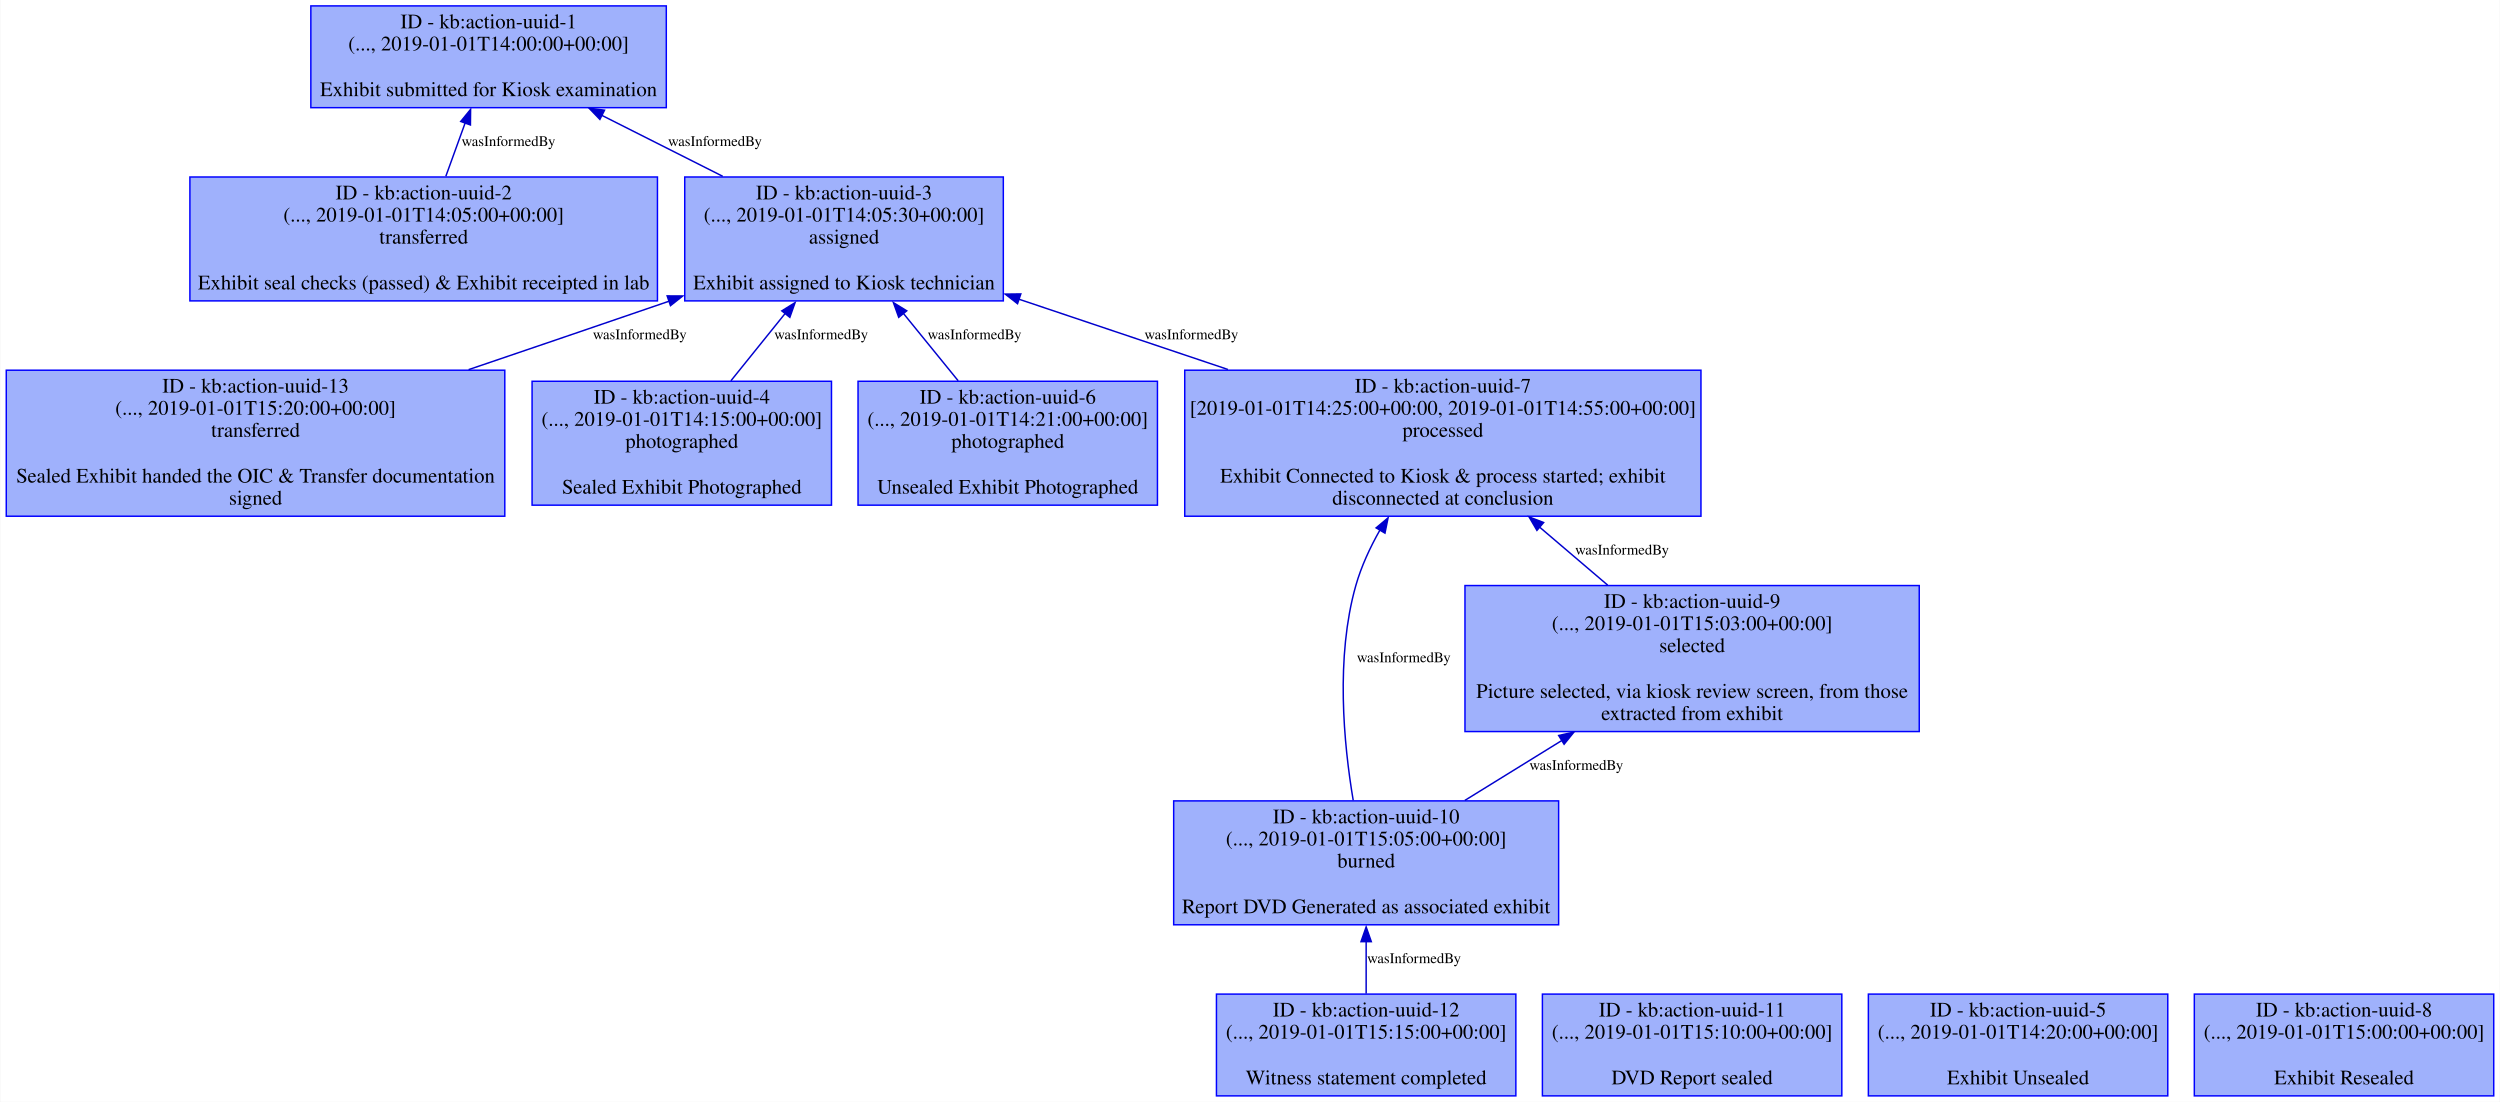
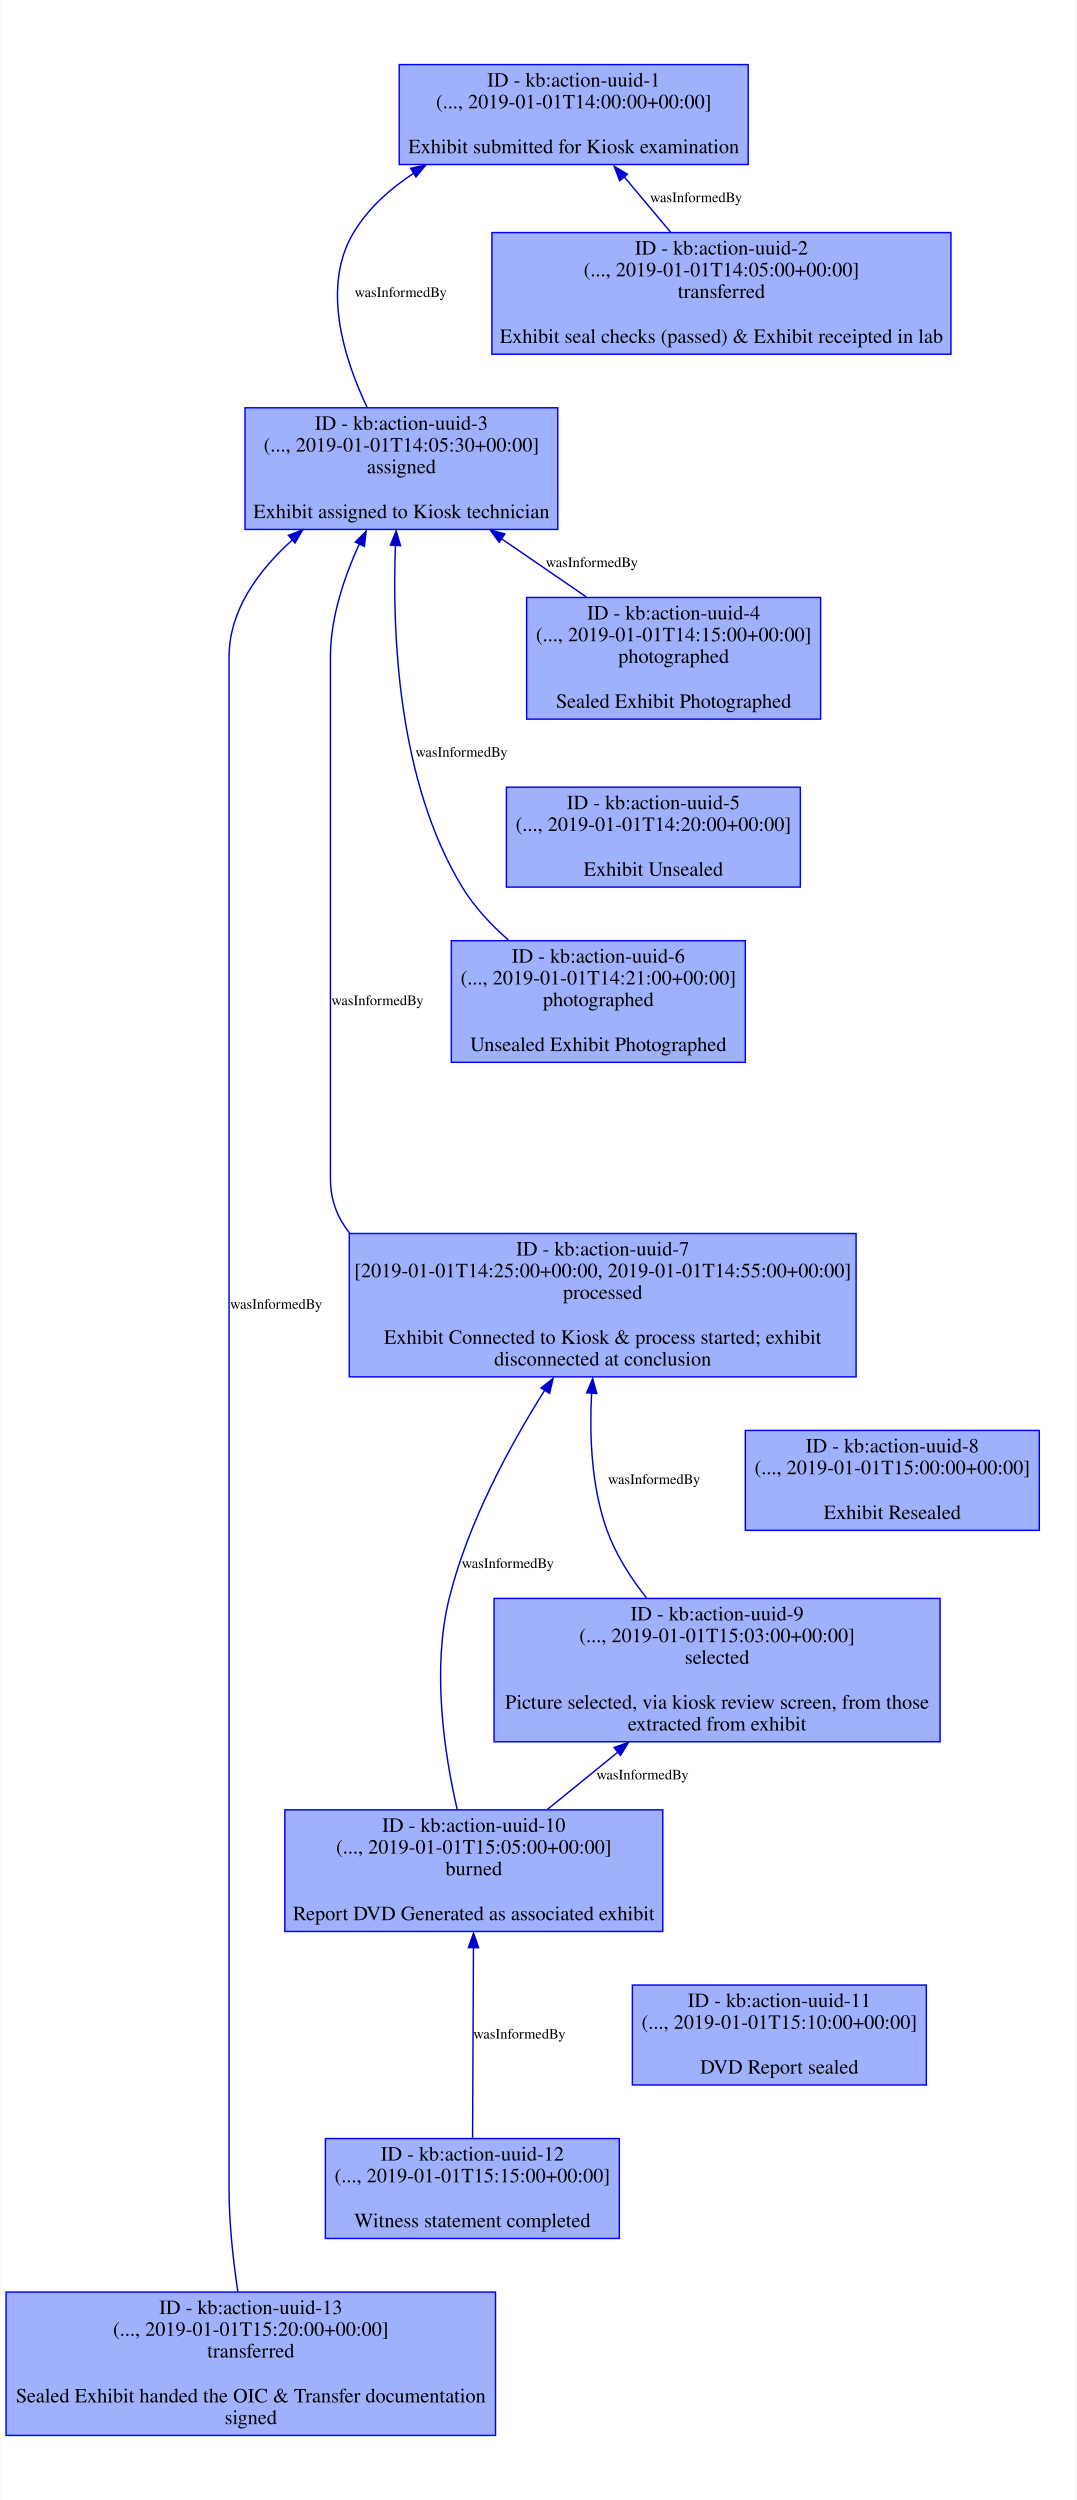
- <svg xmlns="http://www.w3.org/2000/svg" xmlns:xlink="http://www.w3.org/1999/xlink" width="1695pt" height="747pt" viewBox="0.00 0.00 1694.50 747.00">
-   <g id="graph0" class="graph" transform="scale(1 1) rotate(0) translate(4 743)">
-     <polygon fill="white" stroke="none" points="-4,4 -4,-743 1690.5,-743 1690.5,4 -4,4" />
+ <svg xmlns="http://www.w3.org/2000/svg" xmlns:xlink="http://www.w3.org/1999/xlink" width="743pt" height="1726pt" viewBox="0.00 0.00 742.80 1726.40">
+   <g id="graph0" class="graph" transform="scale(1 1) rotate(0) translate(4 1722.4)">
+     <polygon fill="white" stroke="none" points="-4,4 -4,-1722.4 738.8,-1722.4 738.8,4 -4,4" />
    <g id="node1" class="node">
      <g id="a_node1">
        <a xlink:title="ID - http://example.org/kb/action-uuid-1">
-           <polygon fill="#9fb1fc" stroke="#0000ff" points="447.5,-739 206.5,-739 206.5,-670 447.5,-670 447.5,-739" />
-           <text text-anchor="middle" x="327" y="-723.8" font-family="Times,serif" font-size="14.00">ID - kb:action-uuid-1</text>
-           <text text-anchor="middle" x="327" y="-708.8" font-family="Times,serif" font-size="14.00">(..., 2019-01-01T14:00:00+00:00]</text>
-           <text text-anchor="middle" x="327" y="-677.8" font-family="Times,serif" font-size="14.00">Exhibit submitted for Kiosk examination</text>
+           <polygon fill="#9fb1fc" stroke="#0000ff" points="512.5,-1677.8 271.5,-1677.8 271.5,-1608.8 512.5,-1608.8 512.5,-1677.8" />
+           <text text-anchor="middle" x="392" y="-1662.6" font-family="Times,serif" font-size="14.00">ID - kb:action-uuid-1</text>
+           <text text-anchor="middle" x="392" y="-1647.6" font-family="Times,serif" font-size="14.00">(..., 2019-01-01T14:00:00+00:00]</text>
+           <text text-anchor="middle" x="392" y="-1616.6" font-family="Times,serif" font-size="14.00">Exhibit submitted for Kiosk examination</text>
        </a>
      </g>
    </g>
    <g id="node2" class="node">
      <g id="a_node2">
        <a xlink:title="ID - http://example.org/kb/action-uuid-10">
-           <polygon fill="#9fb1fc" stroke="#0000ff" points="1052.5,-200 791.5,-200 791.5,-116 1052.5,-116 1052.5,-200" />
-           <text text-anchor="middle" x="922" y="-184.8" font-family="Times,serif" font-size="14.00">ID - kb:action-uuid-10</text>
-           <text text-anchor="middle" x="922" y="-169.8" font-family="Times,serif" font-size="14.00">(..., 2019-01-01T15:05:00+00:00]</text>
-           <text text-anchor="middle" x="922" y="-154.8" font-family="Times,serif" font-size="14.00">burned</text>
-           <text text-anchor="middle" x="922" y="-123.8" font-family="Times,serif" font-size="14.00">Report DVD Generated as associated exhibit</text>
+           <polygon fill="#9fb1fc" stroke="#0000ff" points="453.5,-472.6 192.5,-472.6 192.5,-388.6 453.5,-388.6 453.5,-472.6" />
+           <text text-anchor="middle" x="323" y="-457.4" font-family="Times,serif" font-size="14.00">ID - kb:action-uuid-10</text>
+           <text text-anchor="middle" x="323" y="-442.4" font-family="Times,serif" font-size="14.00">(..., 2019-01-01T15:05:00+00:00]</text>
+           <text text-anchor="middle" x="323" y="-427.4" font-family="Times,serif" font-size="14.00">burned</text>
+           <text text-anchor="middle" x="323" y="-396.4" font-family="Times,serif" font-size="14.00">Report DVD Generated as associated exhibit</text>
        </a>
      </g>
    </g>
    <g id="node11" class="node">
      <g id="a_node11">
        <a xlink:title="ID - http://example.org/kb/action-uuid-7">
-           <polygon fill="#9fb1fc" stroke="#0000ff" points="1149,-492 799,-492 799,-393 1149,-393 1149,-492" />
-           <text text-anchor="middle" x="974" y="-476.8" font-family="Times,serif" font-size="14.00">ID - kb:action-uuid-7</text>
-           <text text-anchor="middle" x="974" y="-461.8" font-family="Times,serif" font-size="14.00">[2019-01-01T14:25:00+00:00, 2019-01-01T14:55:00+00:00]</text>
-           <text text-anchor="middle" x="974" y="-446.8" font-family="Times,serif" font-size="14.00">processed</text>
-           <text text-anchor="middle" x="974" y="-415.8" font-family="Times,serif" font-size="14.00">Exhibit Connected to Kiosk &amp; process started; exhibit </text>
-           <text text-anchor="middle" x="974" y="-400.8" font-family="Times,serif" font-size="14.00">disconnected at conclusion</text>
+           <polygon fill="#9fb1fc" stroke="#0000ff" points="587,-870.6 237,-870.6 237,-771.6 587,-771.6 587,-870.6" />
+           <text text-anchor="middle" x="412" y="-855.4" font-family="Times,serif" font-size="14.00">ID - kb:action-uuid-7</text>
+           <text text-anchor="middle" x="412" y="-840.4" font-family="Times,serif" font-size="14.00">[2019-01-01T14:25:00+00:00, 2019-01-01T14:55:00+00:00]</text>
+           <text text-anchor="middle" x="412" y="-825.4" font-family="Times,serif" font-size="14.00">processed</text>
+           <text text-anchor="middle" x="412" y="-794.4" font-family="Times,serif" font-size="14.00">Exhibit Connected to Kiosk &amp; process started; exhibit </text>
+           <text text-anchor="middle" x="412" y="-779.4" font-family="Times,serif" font-size="14.00">disconnected at conclusion</text>
        </a>
      </g>
    </g>
    <g id="edge1" class="edge">
-       <path fill="none" stroke="#0000cd" d="M913.23,-200.36C906.75,-238.85 901.2,-297.4 915,-346 918.65,-358.87 924.59,-371.7 931.33,-383.6" />
-       <polygon fill="#0000cd" stroke="#0000cd" points="928.75,-385.11 936.87,-391.92 934.76,-381.53 928.75,-385.11" />
-       <text text-anchor="middle" x="947.5" y="-294" font-family="Times,serif" font-size="10.00">wasInformedBy</text>
+       <path fill="none" stroke="#0000cd" d="M311.49,-473.05C302.67,-511.34 293.88,-569.55 306,-618.6 318.81,-670.47 347.64,-723.74 372.01,-762.47" />
+       <polygon fill="#0000cd" stroke="#0000cd" points="369.44,-763.95 377.77,-770.49 375.34,-760.18 369.44,-763.95" />
+       <text text-anchor="middle" x="346.5" y="-639.6" font-family="Times,serif" font-size="10.00">wasInformedBy</text>
    </g>
    <g id="node13" class="node">
      <g id="a_node13">
        <a xlink:title="ID - http://example.org/kb/action-uuid-9">
-           <polygon fill="#9fb1fc" stroke="#0000ff" points="1297,-346 989,-346 989,-247 1297,-247 1297,-346" />
-           <text text-anchor="middle" x="1143" y="-330.8" font-family="Times,serif" font-size="14.00">ID - kb:action-uuid-9</text>
-           <text text-anchor="middle" x="1143" y="-315.8" font-family="Times,serif" font-size="14.00">(..., 2019-01-01T15:03:00+00:00]</text>
-           <text text-anchor="middle" x="1143" y="-300.8" font-family="Times,serif" font-size="14.00">selected</text>
-           <text text-anchor="middle" x="1143" y="-269.8" font-family="Times,serif" font-size="14.00">Picture selected, via kiosk review screen, from those </text>
-           <text text-anchor="middle" x="1143" y="-254.8" font-family="Times,serif" font-size="14.00">extracted from exhibit</text>
+           <polygon fill="#9fb1fc" stroke="#0000ff" points="645,-618.6 337,-618.6 337,-519.6 645,-519.6 645,-618.6" />
+           <text text-anchor="middle" x="491" y="-603.4" font-family="Times,serif" font-size="14.00">ID - kb:action-uuid-9</text>
+           <text text-anchor="middle" x="491" y="-588.4" font-family="Times,serif" font-size="14.00">(..., 2019-01-01T15:03:00+00:00]</text>
+           <text text-anchor="middle" x="491" y="-573.4" font-family="Times,serif" font-size="14.00">selected</text>
+           <text text-anchor="middle" x="491" y="-542.4" font-family="Times,serif" font-size="14.00">Picture selected, via kiosk review screen, from those </text>
+           <text text-anchor="middle" x="491" y="-527.4" font-family="Times,serif" font-size="14.00">extracted from exhibit</text>
        </a>
      </g>
    </g>
    <g id="edge2" class="edge">
-       <path fill="none" stroke="#0000cd" d="M988.91,-200.32C1009.58,-213.1 1032.68,-227.36 1054.58,-240.89" />
-       <polygon fill="#0000cd" stroke="#0000cd" points="1052.53,-244.35 1062.88,-246.63 1056.21,-238.4 1052.53,-244.35" />
-       <text text-anchor="middle" x="1064.5" y="-221" font-family="Times,serif" font-size="10.00">wasInformedBy</text>
+       <path fill="none" stroke="#0000cd" d="M373.86,-472.92C389.16,-485.35 406.2,-499.2 422.45,-512.4" />
+       <polygon fill="#0000cd" stroke="#0000cd" points="419.89,-515.64 429.85,-519.23 424.3,-510.21 419.89,-515.64" />
+       <text text-anchor="middle" x="439.5" y="-493.6" font-family="Times,serif" font-size="10.00">wasInformedBy</text>
    </g>
    <g id="node3" class="node">
      <g id="a_node3">
        <a xlink:title="ID - http://example.org/kb/action-uuid-11">
-           <polygon fill="#9fb1fc" stroke="#0000ff" points="1244.5,-69 1041.5,-69 1041.5,0 1244.5,0 1244.5,-69" />
-           <text text-anchor="middle" x="1143" y="-53.8" font-family="Times,serif" font-size="14.00">ID - kb:action-uuid-11</text>
-           <text text-anchor="middle" x="1143" y="-38.8" font-family="Times,serif" font-size="14.00">(..., 2019-01-01T15:10:00+00:00]</text>
-           <text text-anchor="middle" x="1143" y="-7.8" font-family="Times,serif" font-size="14.00">DVD Report sealed</text>
+           <polygon fill="#9fb1fc" stroke="#0000ff" points="635.5,-351.6 432.5,-351.6 432.5,-282.6 635.5,-282.6 635.5,-351.6" />
+           <text text-anchor="middle" x="534" y="-336.4" font-family="Times,serif" font-size="14.00">ID - kb:action-uuid-11</text>
+           <text text-anchor="middle" x="534" y="-321.4" font-family="Times,serif" font-size="14.00">(..., 2019-01-01T15:10:00+00:00]</text>
+           <text text-anchor="middle" x="534" y="-290.4" font-family="Times,serif" font-size="14.00">DVD Report sealed</text>
        </a>
      </g>
    </g>
    <g id="node4" class="node">
      <g id="a_node4">
        <a xlink:title="ID - http://example.org/kb/action-uuid-12">
-           <polygon fill="#9fb1fc" stroke="#0000ff" points="1023.5,-69 820.5,-69 820.5,0 1023.5,0 1023.5,-69" />
-           <text text-anchor="middle" x="922" y="-53.8" font-family="Times,serif" font-size="14.00">ID - kb:action-uuid-12</text>
-           <text text-anchor="middle" x="922" y="-38.8" font-family="Times,serif" font-size="14.00">(..., 2019-01-01T15:15:00+00:00]</text>
-           <text text-anchor="middle" x="922" y="-7.8" font-family="Times,serif" font-size="14.00">Witness statement completed</text>
+           <polygon fill="#9fb1fc" stroke="#0000ff" points="423.5,-245.6 220.5,-245.6 220.5,-176.6 423.5,-176.6 423.5,-245.6" />
+           <text text-anchor="middle" x="322" y="-230.4" font-family="Times,serif" font-size="14.00">ID - kb:action-uuid-12</text>
+           <text text-anchor="middle" x="322" y="-215.4" font-family="Times,serif" font-size="14.00">(..., 2019-01-01T15:15:00+00:00]</text>
+           <text text-anchor="middle" x="322" y="-184.4" font-family="Times,serif" font-size="14.00">Witness statement completed</text>
        </a>
      </g>
    </g>
    <g id="edge3" class="edge">
-       <path fill="none" stroke="#0000cd" d="M922,-69.34C922,-80.31 922,-92.74 922,-104.73" />
-       <polygon fill="#0000cd" stroke="#0000cd" points="918.5,-104.55 922,-114.55 925.5,-104.55 918.5,-104.55" />
-       <text text-anchor="middle" x="954.5" y="-90" font-family="Times,serif" font-size="10.00">wasInformedBy</text>
+       <path fill="none" stroke="#0000cd" d="M322.16,-246.08C322.32,-281.32 322.57,-336.87 322.76,-377.62" />
+       <polygon fill="#0000cd" stroke="#0000cd" points="319.26,-377.45 322.81,-387.43 326.26,-377.42 319.26,-377.45" />
+       <text text-anchor="middle" x="354.5" y="-314.6" font-family="Times,serif" font-size="10.00">wasInformedBy</text>
    </g>
    <g id="node5" class="node">
      <g id="a_node5">
        <a xlink:title="ID - http://example.org/kb/action-uuid-13">
-           <polygon fill="#9fb1fc" stroke="#0000ff" points="338,-492 0,-492 0,-393 338,-393 338,-492" />
-           <text text-anchor="middle" x="169" y="-476.8" font-family="Times,serif" font-size="14.00">ID - kb:action-uuid-13</text>
-           <text text-anchor="middle" x="169" y="-461.8" font-family="Times,serif" font-size="14.00">(..., 2019-01-01T15:20:00+00:00]</text>
-           <text text-anchor="middle" x="169" y="-446.8" font-family="Times,serif" font-size="14.00">transferred</text>
-           <text text-anchor="middle" x="169" y="-415.8" font-family="Times,serif" font-size="14.00">Sealed Exhibit handed the OIC &amp; Transfer documentation </text>
-           <text text-anchor="middle" x="169" y="-400.8" font-family="Times,serif" font-size="14.00">signed</text>
+           <polygon fill="#9fb1fc" stroke="#0000ff" points="338,-139.6 0,-139.6 0,-40.6 338,-40.6 338,-139.6" />
+           <text text-anchor="middle" x="169" y="-124.4" font-family="Times,serif" font-size="14.00">ID - kb:action-uuid-13</text>
+           <text text-anchor="middle" x="169" y="-109.4" font-family="Times,serif" font-size="14.00">(..., 2019-01-01T15:20:00+00:00]</text>
+           <text text-anchor="middle" x="169" y="-94.4" font-family="Times,serif" font-size="14.00">transferred</text>
+           <text text-anchor="middle" x="169" y="-63.4" font-family="Times,serif" font-size="14.00">Sealed Exhibit handed the OIC &amp; Transfer documentation </text>
+           <text text-anchor="middle" x="169" y="-48.4" font-family="Times,serif" font-size="14.00">signed</text>
        </a>
      </g>
    </g>
    <g id="node7" class="node">
      <g id="a_node7">
        <a xlink:title="ID - http://example.org/kb/action-uuid-3">
-           <polygon fill="#9fb1fc" stroke="#0000ff" points="676,-623 460,-623 460,-539 676,-539 676,-623" />
-           <text text-anchor="middle" x="568" y="-607.8" font-family="Times,serif" font-size="14.00">ID - kb:action-uuid-3</text>
-           <text text-anchor="middle" x="568" y="-592.8" font-family="Times,serif" font-size="14.00">(..., 2019-01-01T14:05:30+00:00]</text>
-           <text text-anchor="middle" x="568" y="-577.8" font-family="Times,serif" font-size="14.00">assigned</text>
-           <text text-anchor="middle" x="568" y="-546.8" font-family="Times,serif" font-size="14.00">Exhibit assigned to Kiosk technician</text>
+           <polygon fill="#9fb1fc" stroke="#0000ff" points="381,-1440.8 165,-1440.8 165,-1356.8 381,-1356.8 381,-1440.8" />
+           <text text-anchor="middle" x="273" y="-1425.6" font-family="Times,serif" font-size="14.00">ID - kb:action-uuid-3</text>
+           <text text-anchor="middle" x="273" y="-1410.6" font-family="Times,serif" font-size="14.00">(..., 2019-01-01T14:05:30+00:00]</text>
+           <text text-anchor="middle" x="273" y="-1395.6" font-family="Times,serif" font-size="14.00">assigned</text>
+           <text text-anchor="middle" x="273" y="-1364.6" font-family="Times,serif" font-size="14.00">Exhibit assigned to Kiosk technician</text>
        </a>
      </g>
    </g>
    <g id="edge4" class="edge">
-       <path fill="none" stroke="#0000cd" d="M313.46,-492.39C354.51,-506.33 399.45,-521.64 449.29,-538.76" />
-       <polygon fill="#0000cd" stroke="#0000cd" points="448.07,-542.39 458.66,-542.33 450.34,-535.77 448.07,-542.39" />
-       <text text-anchor="middle" x="429.5" y="-513" font-family="Times,serif" font-size="10.00">wasInformedBy</text>
+       <path fill="none" stroke="#0000cd" d="M160.06,-139.85C156.85,-161.31 154,-186.88 154,-210.1 154,-210.1 154,-210.1 154,-1268.8 154,-1300.83 174.06,-1328.3 197.71,-1349.57" />
+       <polygon fill="#0000cd" stroke="#0000cd" points="194.98,-1352.69 204.85,-1356.54 199.53,-1347.37 194.98,-1352.69" />
+       <text text-anchor="middle" x="186.5" y="-818.6" font-family="Times,serif" font-size="10.00">wasInformedBy</text>
    </g>
    <g id="node6" class="node">
      <g id="a_node6">
        <a xlink:title="ID - http://example.org/kb/action-uuid-2">
-           <polygon fill="#9fb1fc" stroke="#0000ff" points="441.5,-623 124.5,-623 124.5,-539 441.5,-539 441.5,-623" />
-           <text text-anchor="middle" x="283" y="-607.8" font-family="Times,serif" font-size="14.00">ID - kb:action-uuid-2</text>
-           <text text-anchor="middle" x="283" y="-592.8" font-family="Times,serif" font-size="14.00">(..., 2019-01-01T14:05:00+00:00]</text>
-           <text text-anchor="middle" x="283" y="-577.8" font-family="Times,serif" font-size="14.00">transferred</text>
-           <text text-anchor="middle" x="283" y="-546.8" font-family="Times,serif" font-size="14.00">Exhibit seal checks (passed) &amp; Exhibit receipted in lab</text>
+           <polygon fill="#9fb1fc" stroke="#0000ff" points="652.5,-1561.8 335.5,-1561.8 335.5,-1477.8 652.5,-1477.8 652.5,-1561.8" />
+           <text text-anchor="middle" x="494" y="-1546.6" font-family="Times,serif" font-size="14.00">ID - kb:action-uuid-2</text>
+           <text text-anchor="middle" x="494" y="-1531.6" font-family="Times,serif" font-size="14.00">(..., 2019-01-01T14:05:00+00:00]</text>
+           <text text-anchor="middle" x="494" y="-1516.6" font-family="Times,serif" font-size="14.00">transferred</text>
+           <text text-anchor="middle" x="494" y="-1485.6" font-family="Times,serif" font-size="14.00">Exhibit seal checks (passed) &amp; Exhibit receipted in lab</text>
        </a>
      </g>
    </g>
    <g id="edge5" class="edge">
-       <path fill="none" stroke="#0000cd" d="M298.02,-623.47C302.26,-635.17 306.88,-647.93 311.16,-659.76" />
-       <polygon fill="#0000cd" stroke="#0000cd" points="308.12,-660.65 314.82,-668.86 314.7,-658.27 308.12,-660.65" />
-       <text text-anchor="middle" x="340.5" y="-644" font-family="Times,serif" font-size="10.00">wasInformedBy</text>
+       <path fill="none" stroke="#0000cd" d="M458.98,-1562.02C453.95,-1567.98 448.84,-1574.04 444,-1579.8 438.39,-1586.48 432.46,-1593.58 426.68,-1600.51" />
+       <polygon fill="#0000cd" stroke="#0000cd" points="423.72,-1597.6 420.01,-1607.52 429.1,-1602.07 423.72,-1597.6" />
+       <text text-anchor="middle" x="476.5" y="-1582.8" font-family="Times,serif" font-size="10.00">wasInformedBy</text>
    </g>
    <g id="edge6" class="edge">
-       <path fill="none" stroke="#0000cd" d="M485.74,-623.47C459.14,-636.88 429.77,-651.69 403.6,-664.88" />
-       <polygon fill="#0000cd" stroke="#0000cd" points="402.47,-662.04 395.12,-669.66 405.62,-668.29 402.47,-662.04" />
-       <text text-anchor="middle" x="480.5" y="-644" font-family="Times,serif" font-size="10.00">wasInformedBy</text>
+       <path fill="none" stroke="#0000cd" d="M249.29,-1441.15C232.94,-1475.64 217.8,-1524.91 240,-1561.8 250.07,-1578.53 264.91,-1591.96 281.43,-1602.7" />
+       <polygon fill="#0000cd" stroke="#0000cd" points="279.41,-1606.17 289.77,-1608.38 283.05,-1600.19 279.41,-1606.17" />
+       <text text-anchor="middle" x="272.5" y="-1517.3" font-family="Times,serif" font-size="10.00">wasInformedBy</text>
    </g>
    <g id="node8" class="node">
      <g id="a_node8">
        <a xlink:title="ID - http://example.org/kb/action-uuid-4">
-           <polygon fill="#9fb1fc" stroke="#0000ff" points="559.5,-484.5 356.5,-484.5 356.5,-400.5 559.5,-400.5 559.5,-484.5" />
-           <text text-anchor="middle" x="458" y="-469.3" font-family="Times,serif" font-size="14.00">ID - kb:action-uuid-4</text>
-           <text text-anchor="middle" x="458" y="-454.3" font-family="Times,serif" font-size="14.00">(..., 2019-01-01T14:15:00+00:00]</text>
-           <text text-anchor="middle" x="458" y="-439.3" font-family="Times,serif" font-size="14.00">photographed</text>
-           <text text-anchor="middle" x="458" y="-408.3" font-family="Times,serif" font-size="14.00">Sealed Exhibit Photographed</text>
+           <polygon fill="#9fb1fc" stroke="#0000ff" points="562.5,-1309.8 359.5,-1309.8 359.5,-1225.8 562.5,-1225.8 562.5,-1309.8" />
+           <text text-anchor="middle" x="461" y="-1294.6" font-family="Times,serif" font-size="14.00">ID - kb:action-uuid-4</text>
+           <text text-anchor="middle" x="461" y="-1279.6" font-family="Times,serif" font-size="14.00">(..., 2019-01-01T14:15:00+00:00]</text>
+           <text text-anchor="middle" x="461" y="-1264.6" font-family="Times,serif" font-size="14.00">photographed</text>
+           <text text-anchor="middle" x="461" y="-1233.6" font-family="Times,serif" font-size="14.00">Sealed Exhibit Photographed</text>
        </a>
      </g>
    </g>
    <g id="edge7" class="edge">
-       <path fill="none" stroke="#0000cd" d="M491.3,-484.82C502.93,-499.26 516.11,-515.6 528.21,-530.63" />
-       <polygon fill="#0000cd" stroke="#0000cd" points="525.81,-532.23 534.81,-537.82 531.26,-527.83 525.81,-532.23" />
-       <text text-anchor="middle" x="552.5" y="-513" font-family="Times,serif" font-size="10.00">wasInformedBy</text>
+       <path fill="none" stroke="#0000cd" d="M400.74,-1310.15C382.1,-1322.94 361.43,-1337.12 342.23,-1350.29" />
+       <polygon fill="#0000cd" stroke="#0000cd" points="340.51,-1347.92 334.24,-1356.46 344.47,-1353.69 340.51,-1347.92" />
+       <text text-anchor="middle" x="404.5" y="-1330.8" font-family="Times,serif" font-size="10.00">wasInformedBy</text>
    </g>
    <g id="node9" class="node">
      <g id="a_node9">
        <a xlink:title="ID - http://example.org/kb/action-uuid-5">
-           <polygon fill="#9fb1fc" stroke="#0000ff" points="1465.5,-69 1262.5,-69 1262.5,0 1465.5,0 1465.5,-69" />
-           <text text-anchor="middle" x="1364" y="-53.8" font-family="Times,serif" font-size="14.00">ID - kb:action-uuid-5</text>
-           <text text-anchor="middle" x="1364" y="-38.8" font-family="Times,serif" font-size="14.00">(..., 2019-01-01T14:20:00+00:00]</text>
-           <text text-anchor="middle" x="1364" y="-7.8" font-family="Times,serif" font-size="14.00">Exhibit Unsealed</text>
+           <polygon fill="#9fb1fc" stroke="#0000ff" points="548.5,-1178.8 345.5,-1178.8 345.5,-1109.8 548.5,-1109.8 548.5,-1178.8" />
+           <text text-anchor="middle" x="447" y="-1163.6" font-family="Times,serif" font-size="14.00">ID - kb:action-uuid-5</text>
+           <text text-anchor="middle" x="447" y="-1148.6" font-family="Times,serif" font-size="14.00">(..., 2019-01-01T14:20:00+00:00]</text>
+           <text text-anchor="middle" x="447" y="-1117.6" font-family="Times,serif" font-size="14.00">Exhibit Unsealed</text>
        </a>
      </g>
    </g>
    <g id="node10" class="node">
      <g id="a_node10">
        <a xlink:title="ID - http://example.org/kb/action-uuid-6">
-           <polygon fill="#9fb1fc" stroke="#0000ff" points="780.5,-484.5 577.5,-484.5 577.5,-400.5 780.5,-400.5 780.5,-484.5" />
-           <text text-anchor="middle" x="679" y="-469.3" font-family="Times,serif" font-size="14.00">ID - kb:action-uuid-6</text>
-           <text text-anchor="middle" x="679" y="-454.3" font-family="Times,serif" font-size="14.00">(..., 2019-01-01T14:21:00+00:00]</text>
-           <text text-anchor="middle" x="679" y="-439.3" font-family="Times,serif" font-size="14.00">photographed</text>
-           <text text-anchor="middle" x="679" y="-408.3" font-family="Times,serif" font-size="14.00">Unsealed Exhibit Photographed</text>
+           <polygon fill="#9fb1fc" stroke="#0000ff" points="510.5,-1072.8 307.5,-1072.8 307.5,-988.8 510.5,-988.8 510.5,-1072.8" />
+           <text text-anchor="middle" x="409" y="-1057.6" font-family="Times,serif" font-size="14.00">ID - kb:action-uuid-6</text>
+           <text text-anchor="middle" x="409" y="-1042.6" font-family="Times,serif" font-size="14.00">(..., 2019-01-01T14:21:00+00:00]</text>
+           <text text-anchor="middle" x="409" y="-1027.6" font-family="Times,serif" font-size="14.00">photographed</text>
+           <text text-anchor="middle" x="409" y="-996.6" font-family="Times,serif" font-size="14.00">Unsealed Exhibit Photographed</text>
        </a>
      </g>
    </g>
    <g id="edge8" class="edge">
-       <path fill="none" stroke="#0000cd" d="M645.4,-484.82C633.66,-499.26 620.37,-515.6 608.15,-530.63" />
-       <polygon fill="#0000cd" stroke="#0000cd" points="605.08,-527.85 601.49,-537.82 610.52,-532.27 605.08,-527.85" />
-       <text text-anchor="middle" x="656.5" y="-513" font-family="Times,serif" font-size="10.00">wasInformedBy</text>
+       <path fill="none" stroke="#0000cd" d="M346.87,-1073.26C334.76,-1083.89 323.27,-1096.21 315,-1109.8 270.62,-1182.74 266.53,-1284.88 268.88,-1345.88" />
+       <polygon fill="#0000cd" stroke="#0000cd" points="265.42,-1345.95 269.38,-1355.77 272.41,-1345.62 265.42,-1345.95" />
+       <text text-anchor="middle" x="314.5" y="-1199.8" font-family="Times,serif" font-size="10.00">wasInformedBy</text>
    </g>
    <g id="edge9" class="edge">
-       <path fill="none" stroke="#0000cd" d="M828.28,-492.49C781.76,-508.13 730.86,-525.24 686.51,-540.16" />
-       <polygon fill="#0000cd" stroke="#0000cd" points="685.64,-537.09 677.27,-543.6 687.87,-543.73 685.64,-537.09" />
-       <text text-anchor="middle" x="803.5" y="-513" font-family="Times,serif" font-size="10.00">wasInformedBy</text>
+       <path fill="none" stroke="#0000cd" d="M237.22,-870.94C228.94,-881.16 224,-893.5 224,-908.4 224,-908.4 224,-908.4 224,-1268.8 224,-1295.62 233.37,-1323.65 243.91,-1346.7" />
+       <polygon fill="#0000cd" stroke="#0000cd" points="241.17,-1348.08 248.64,-1355.59 247.48,-1345.06 241.17,-1348.08" />
+       <text text-anchor="middle" x="256.5" y="-1028.3" font-family="Times,serif" font-size="10.00">wasInformedBy</text>
    </g>
    <g id="node12" class="node">
      <g id="a_node12">
        <a xlink:title="ID - http://example.org/kb/action-uuid-8">
-           <polygon fill="#9fb1fc" stroke="#0000ff" points="1686.5,-69 1483.5,-69 1483.5,0 1686.5,0 1686.5,-69" />
-           <text text-anchor="middle" x="1585" y="-53.8" font-family="Times,serif" font-size="14.00">ID - kb:action-uuid-8</text>
-           <text text-anchor="middle" x="1585" y="-38.8" font-family="Times,serif" font-size="14.00">(..., 2019-01-01T15:00:00+00:00]</text>
-           <text text-anchor="middle" x="1585" y="-7.8" font-family="Times,serif" font-size="14.00">Exhibit Resealed</text>
+           <polygon fill="#9fb1fc" stroke="#0000ff" points="713.5,-734.6 510.5,-734.6 510.5,-665.6 713.5,-665.6 713.5,-734.6" />
+           <text text-anchor="middle" x="612" y="-719.4" font-family="Times,serif" font-size="14.00">ID - kb:action-uuid-8</text>
+           <text text-anchor="middle" x="612" y="-704.4" font-family="Times,serif" font-size="14.00">(..., 2019-01-01T15:00:00+00:00]</text>
+           <text text-anchor="middle" x="612" y="-673.4" font-family="Times,serif" font-size="14.00">Exhibit Resealed</text>
        </a>
      </g>
    </g>
    <g id="edge10" class="edge">
-       <path fill="none" stroke="#0000cd" d="M1085.78,-346.25C1071,-358.85 1054.96,-372.51 1039.78,-385.45" />
-       <polygon fill="#0000cd" stroke="#0000cd" points="1037.79,-383.4 1032.44,-392.55 1042.33,-388.73 1037.79,-383.4" />
-       <text text-anchor="middle" x="1095.5" y="-367" font-family="Times,serif" font-size="10.00">wasInformedBy</text>
+       <path fill="none" stroke="#0000cd" d="M442.15,-619.07C431.17,-633.01 421,-648.95 415,-665.6 404.2,-695.59 402.77,-731.02 404.35,-760.39" />
+       <polygon fill="#0000cd" stroke="#0000cd" points="400.93,-760.58 405.09,-770.32 407.91,-760.11 400.93,-760.58" />
+       <text text-anchor="middle" x="447.5" y="-697.6" font-family="Times,serif" font-size="10.00">wasInformedBy</text>
    </g>
  </g>
</svg>
